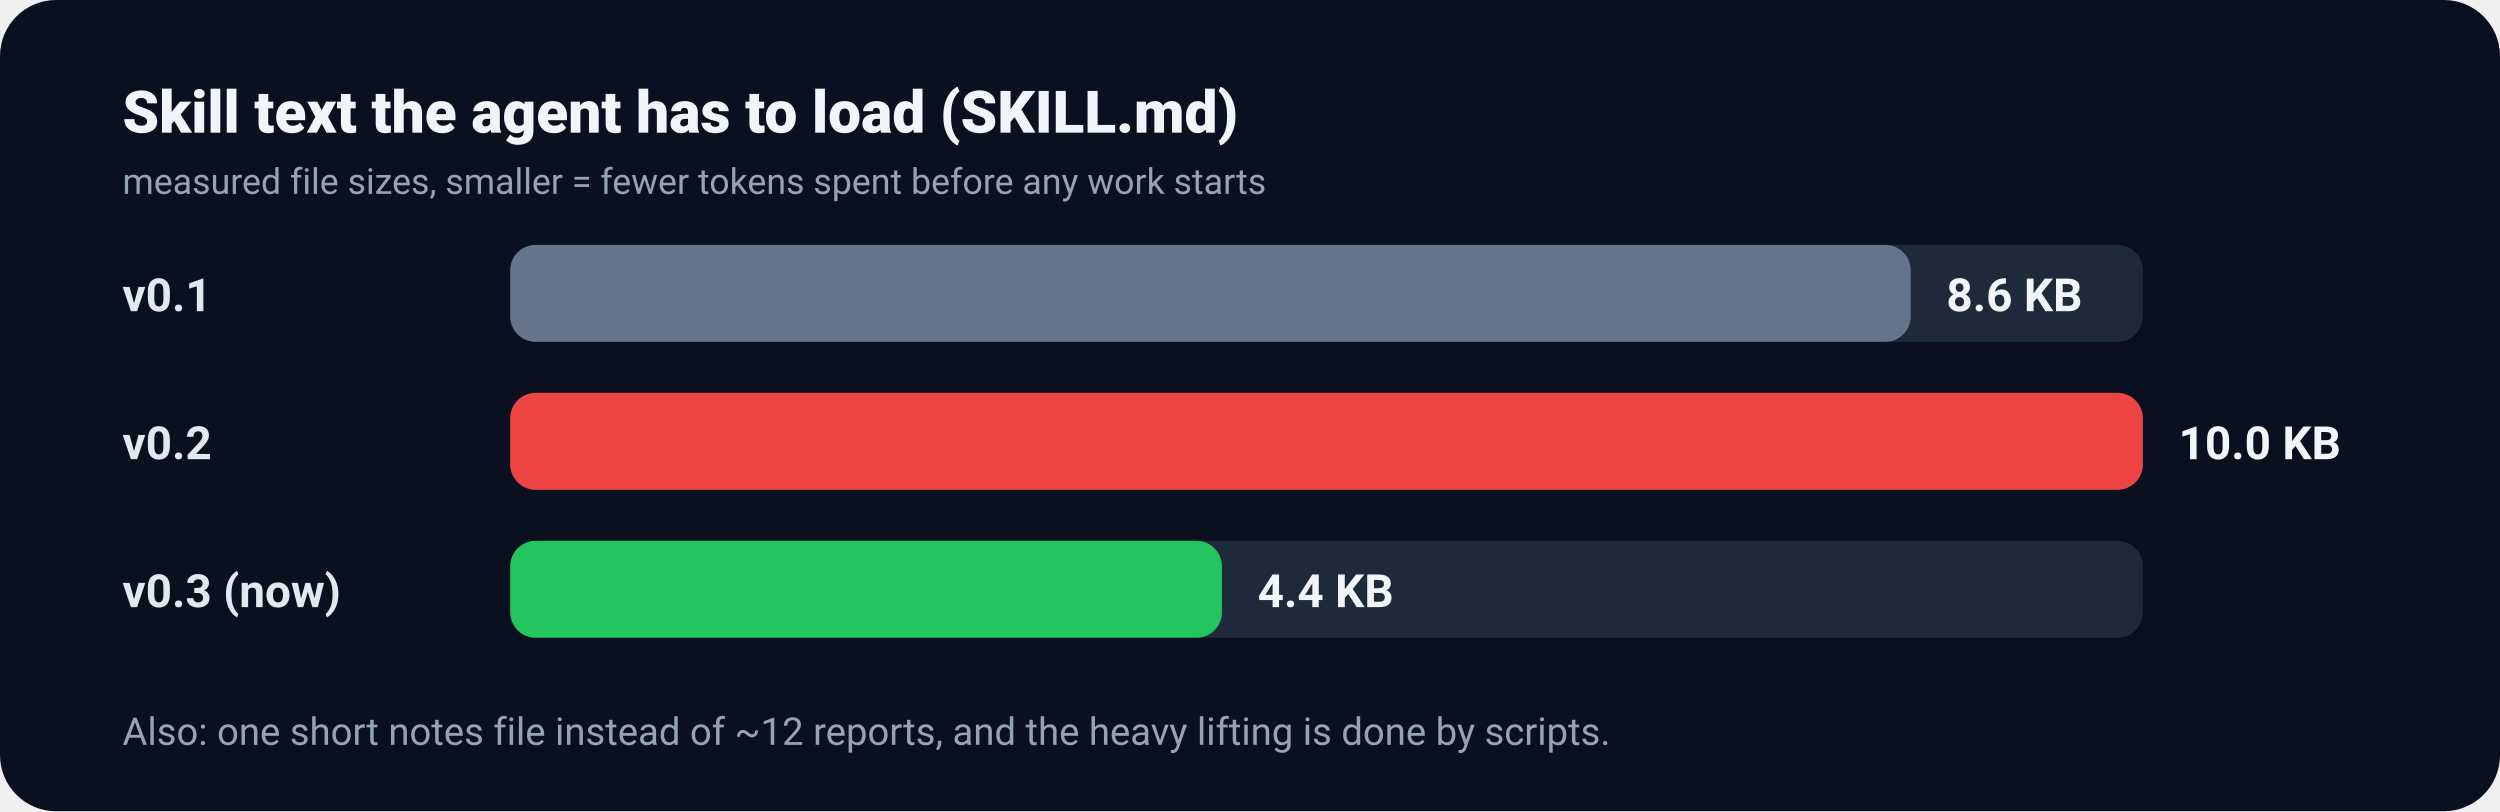
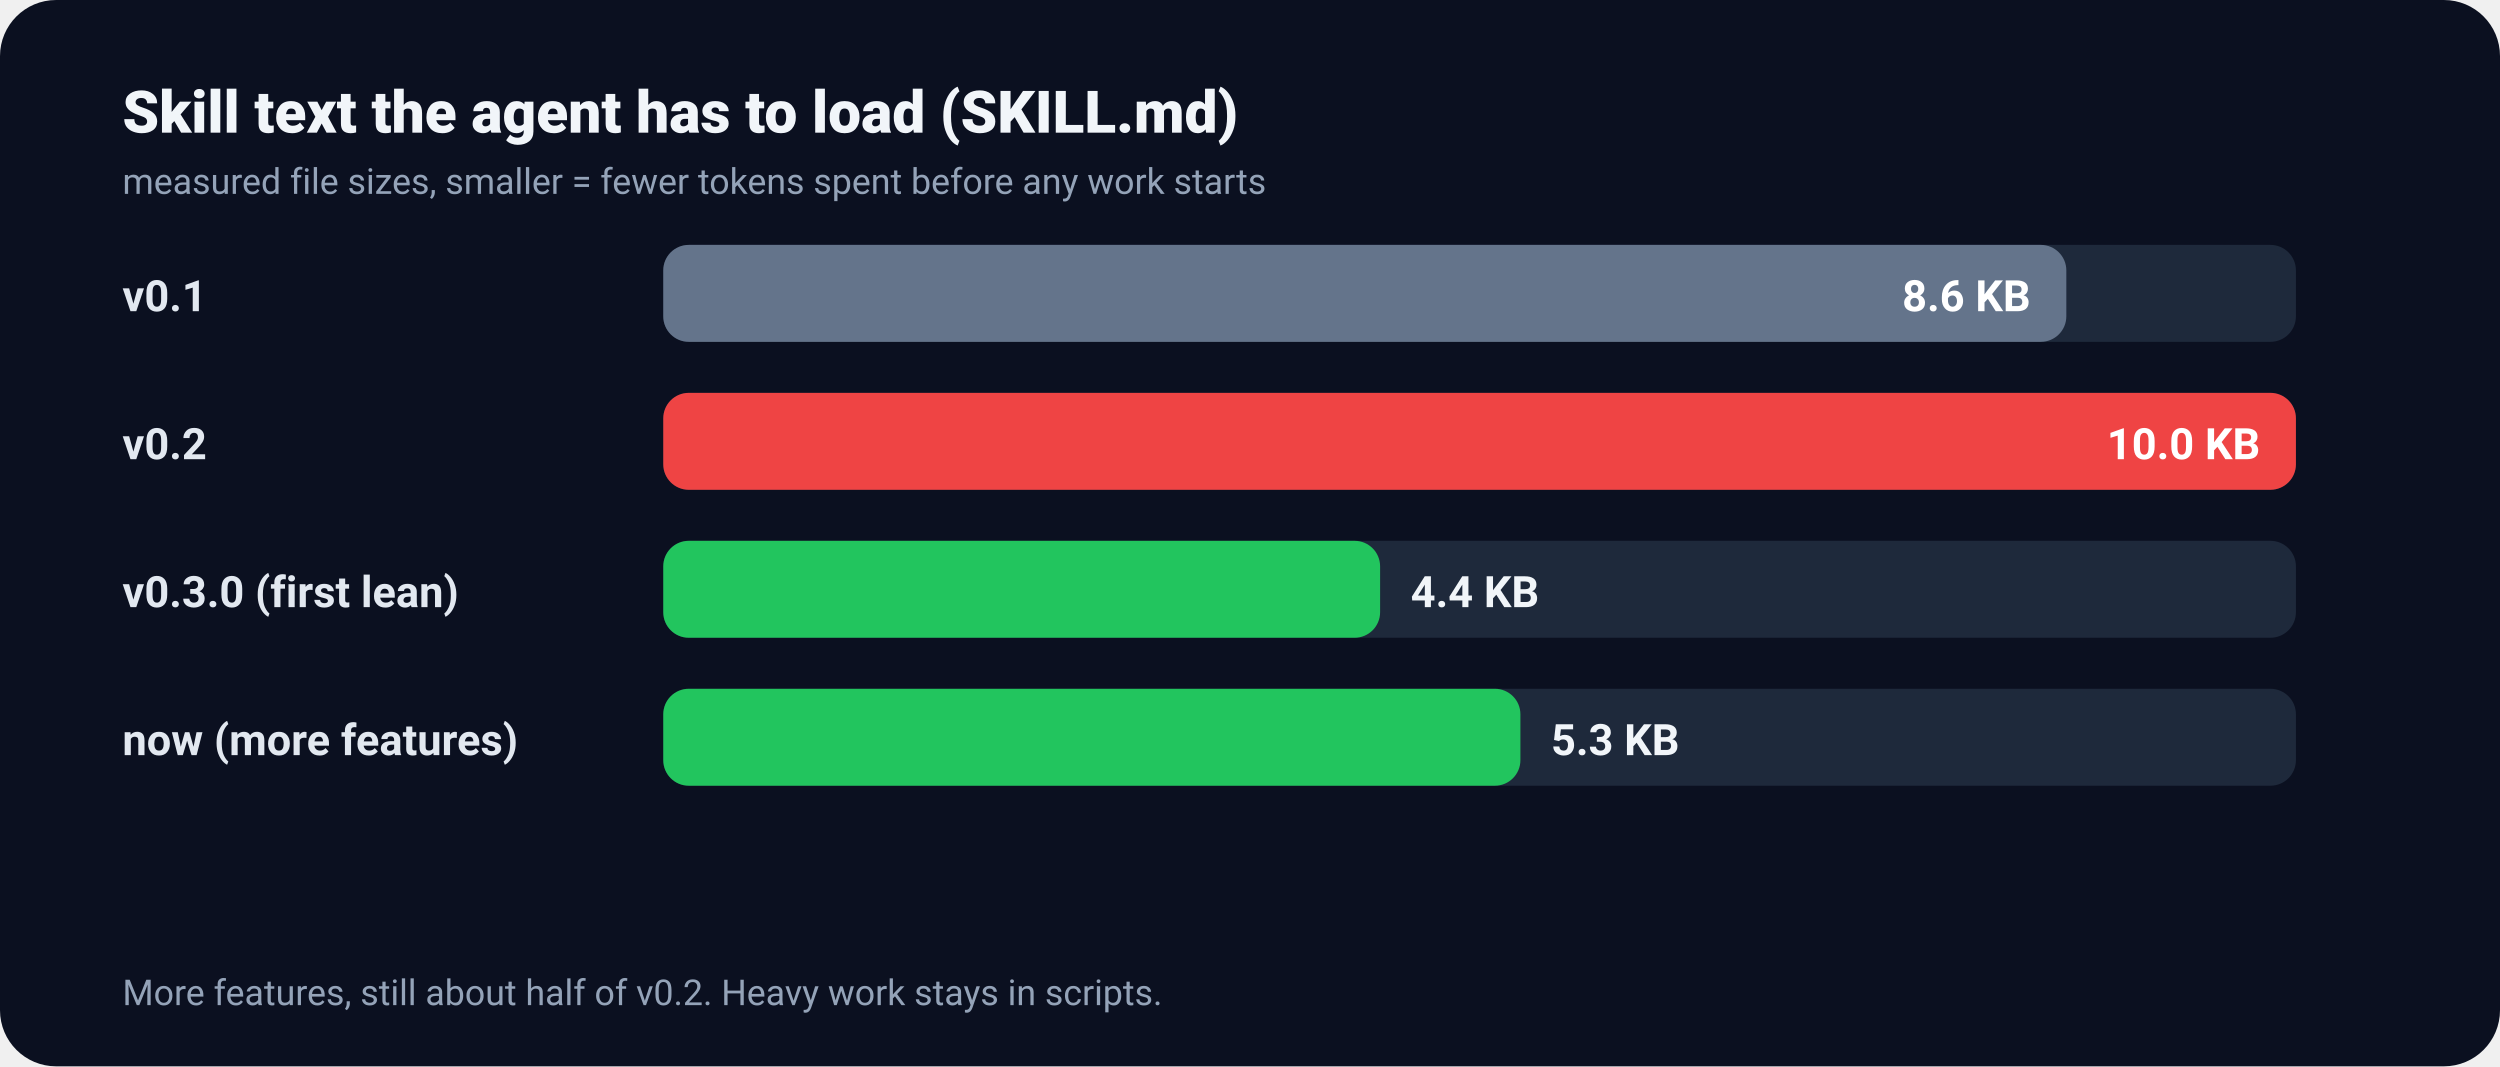
- <svg xmlns="http://www.w3.org/2000/svg" width="980" height="318" viewBox="0 0 980 318" role="img" aria-label="Size of SKILL.md across versions">
-   <rect width="980" height="318" rx="22" fill="#0b1020" />
+ <svg xmlns="http://www.w3.org/2000/svg" width="980" height="418" viewBox="0 0 980 418" role="img" aria-label="Skill text the agent has to load (SKILL.md)">
+   <rect width="980" height="418" rx="22" fill="#0b1020" />
  <text x="48" y="52" font-size="23" font-weight="800" fill="#f1f5f9" font-family="-apple-system, 'Segoe UI', Roboto, 'Helvetica Neue', Arial, sans-serif">Skill text the agent has to load (SKILL.md)</text>
  <text x="48" y="76" font-size="14" fill="#94a3b8" font-family="-apple-system, 'Segoe UI', Roboto, 'Helvetica Neue', Arial, sans-serif">measured file sizes, smaller = fewer tokens spent before any work starts</text>
-   <text x="48" y="122" font-size="18" fill="#e2e8f0" font-family="-apple-system, 'Segoe UI', Roboto, 'Helvetica Neue', Arial, sans-serif" font-weight="600">v0.1</text>
-   <rect x="200" y="96" width="640" height="38" rx="10" fill="#1e293b" />
-   <rect x="200" y="96" width="549" height="38" rx="10" fill="#64748b" />
-   <text x="763" y="122" font-size="18" font-weight="700" fill="#f1f5f9" font-family="-apple-system, 'Segoe UI', Roboto, 'Helvetica Neue', Arial, sans-serif">8.6 KB</text>
-   <text x="48" y="180" font-size="18" fill="#e2e8f0" font-family="-apple-system, 'Segoe UI', Roboto, 'Helvetica Neue', Arial, sans-serif" font-weight="600">v0.2</text>
-   <rect x="200" y="154" width="640" height="38" rx="10" fill="#1e293b" />
-   <rect x="200" y="154" width="640" height="38" rx="10" fill="#ef4444" />
-   <text x="854" y="180" font-size="18" font-weight="700" fill="#f1f5f9" font-family="-apple-system, 'Segoe UI', Roboto, 'Helvetica Neue', Arial, sans-serif">10.0 KB</text>
-   <text x="48" y="238" font-size="18" fill="#e2e8f0" font-family="-apple-system, 'Segoe UI', Roboto, 'Helvetica Neue', Arial, sans-serif" font-weight="600">v0.3 (now)</text>
-   <rect x="200" y="212" width="640" height="38" rx="10" fill="#1e293b" />
-   <rect x="200" y="212" width="279" height="38" rx="10" fill="#22c55e" />
-   <text x="493" y="238" font-size="18" font-weight="700" fill="#f1f5f9" font-family="-apple-system, 'Segoe UI', Roboto, 'Helvetica Neue', Arial, sans-serif">4.4 KB</text>
-   <text x="48" y="292" font-size="15" fill="#94a3b8" font-family="-apple-system, 'Segoe UI', Roboto, 'Helvetica Neue', Arial, sans-serif">Also: one short notes file instead of ~12 reports, and the heavy lifting is done by scripts.</text>
+   <text x="48" y="122" font-size="17" fill="#e2e8f0" font-family="-apple-system, 'Segoe UI', Roboto, 'Helvetica Neue', Arial, sans-serif" font-weight="600">v0.1</text>
+   <rect x="260" y="96" width="640" height="38" rx="10" fill="#1e293b" />
+   <rect x="260" y="96" width="550" height="38" rx="10" fill="#64748b" />
+   <text x="796" y="122" text-anchor="end" font-size="17" font-weight="700" fill="#ffffff" font-family="-apple-system, 'Segoe UI', Roboto, 'Helvetica Neue', Arial, sans-serif">8.6 KB</text>
+   <text x="48" y="180" font-size="17" fill="#e2e8f0" font-family="-apple-system, 'Segoe UI', Roboto, 'Helvetica Neue', Arial, sans-serif" font-weight="600">v0.2</text>
+   <rect x="260" y="154" width="640" height="38" rx="10" fill="#1e293b" />
+   <rect x="260" y="154" width="640" height="38" rx="10" fill="#ef4444" />
+   <text x="886" y="180" text-anchor="end" font-size="17" font-weight="700" fill="#ffffff" font-family="-apple-system, 'Segoe UI', Roboto, 'Helvetica Neue', Arial, sans-serif">10.0 KB</text>
+   <text x="48" y="238" font-size="17" fill="#e2e8f0" font-family="-apple-system, 'Segoe UI', Roboto, 'Helvetica Neue', Arial, sans-serif" font-weight="600">v0.3.0 (first lean)</text>
+   <rect x="260" y="212" width="640" height="38" rx="10" fill="#1e293b" />
+   <rect x="260" y="212" width="281" height="38" rx="10" fill="#22c55e" />
+   <text x="553" y="238" font-size="17" font-weight="700" fill="#f1f5f9" font-family="-apple-system, 'Segoe UI', Roboto, 'Helvetica Neue', Arial, sans-serif">4.4 KB</text>
+   <text x="48" y="296" font-size="17" fill="#e2e8f0" font-family="-apple-system, 'Segoe UI', Roboto, 'Helvetica Neue', Arial, sans-serif" font-weight="600">now (more features)</text>
+   <rect x="260" y="270" width="640" height="38" rx="10" fill="#1e293b" />
+   <rect x="260" y="270" width="336" height="38" rx="10" fill="#22c55e" />
+   <text x="608" y="296" font-size="17" font-weight="700" fill="#f1f5f9" font-family="-apple-system, 'Segoe UI', Roboto, 'Helvetica Neue', Arial, sans-serif">5.3 KB</text>
+   <text x="48" y="394" font-size="14" fill="#94a3b8" font-family="-apple-system, 'Segoe UI', Roboto, 'Helvetica Neue', Arial, sans-serif">More features, still about half of v0.2. Heavy work stays in scripts.</text>
</svg>
